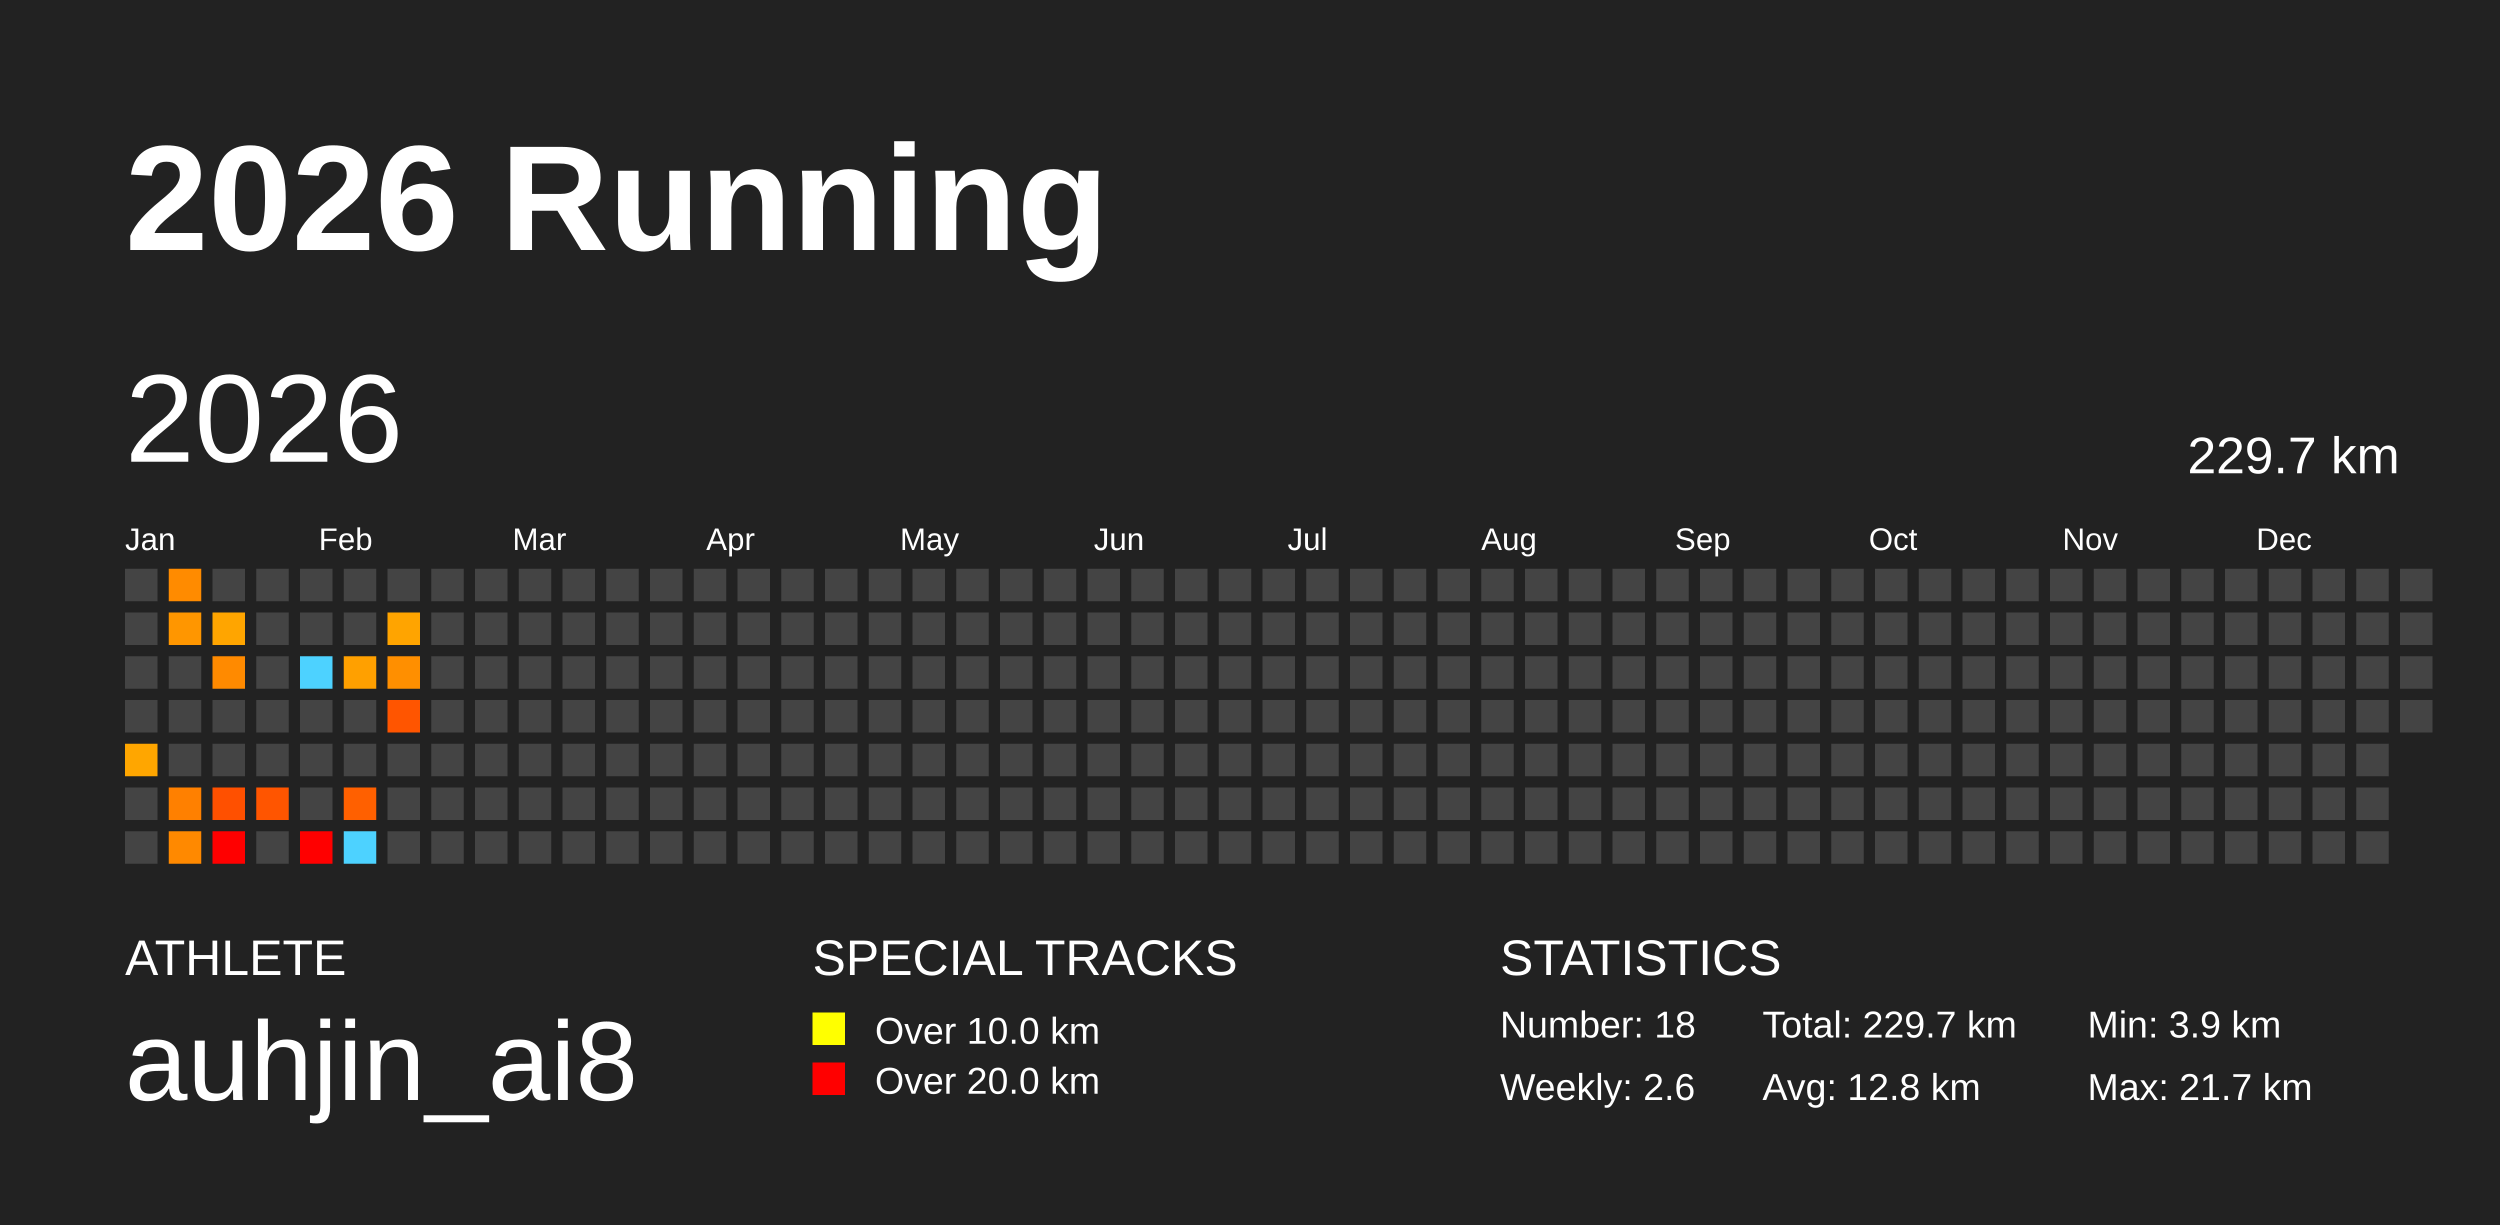
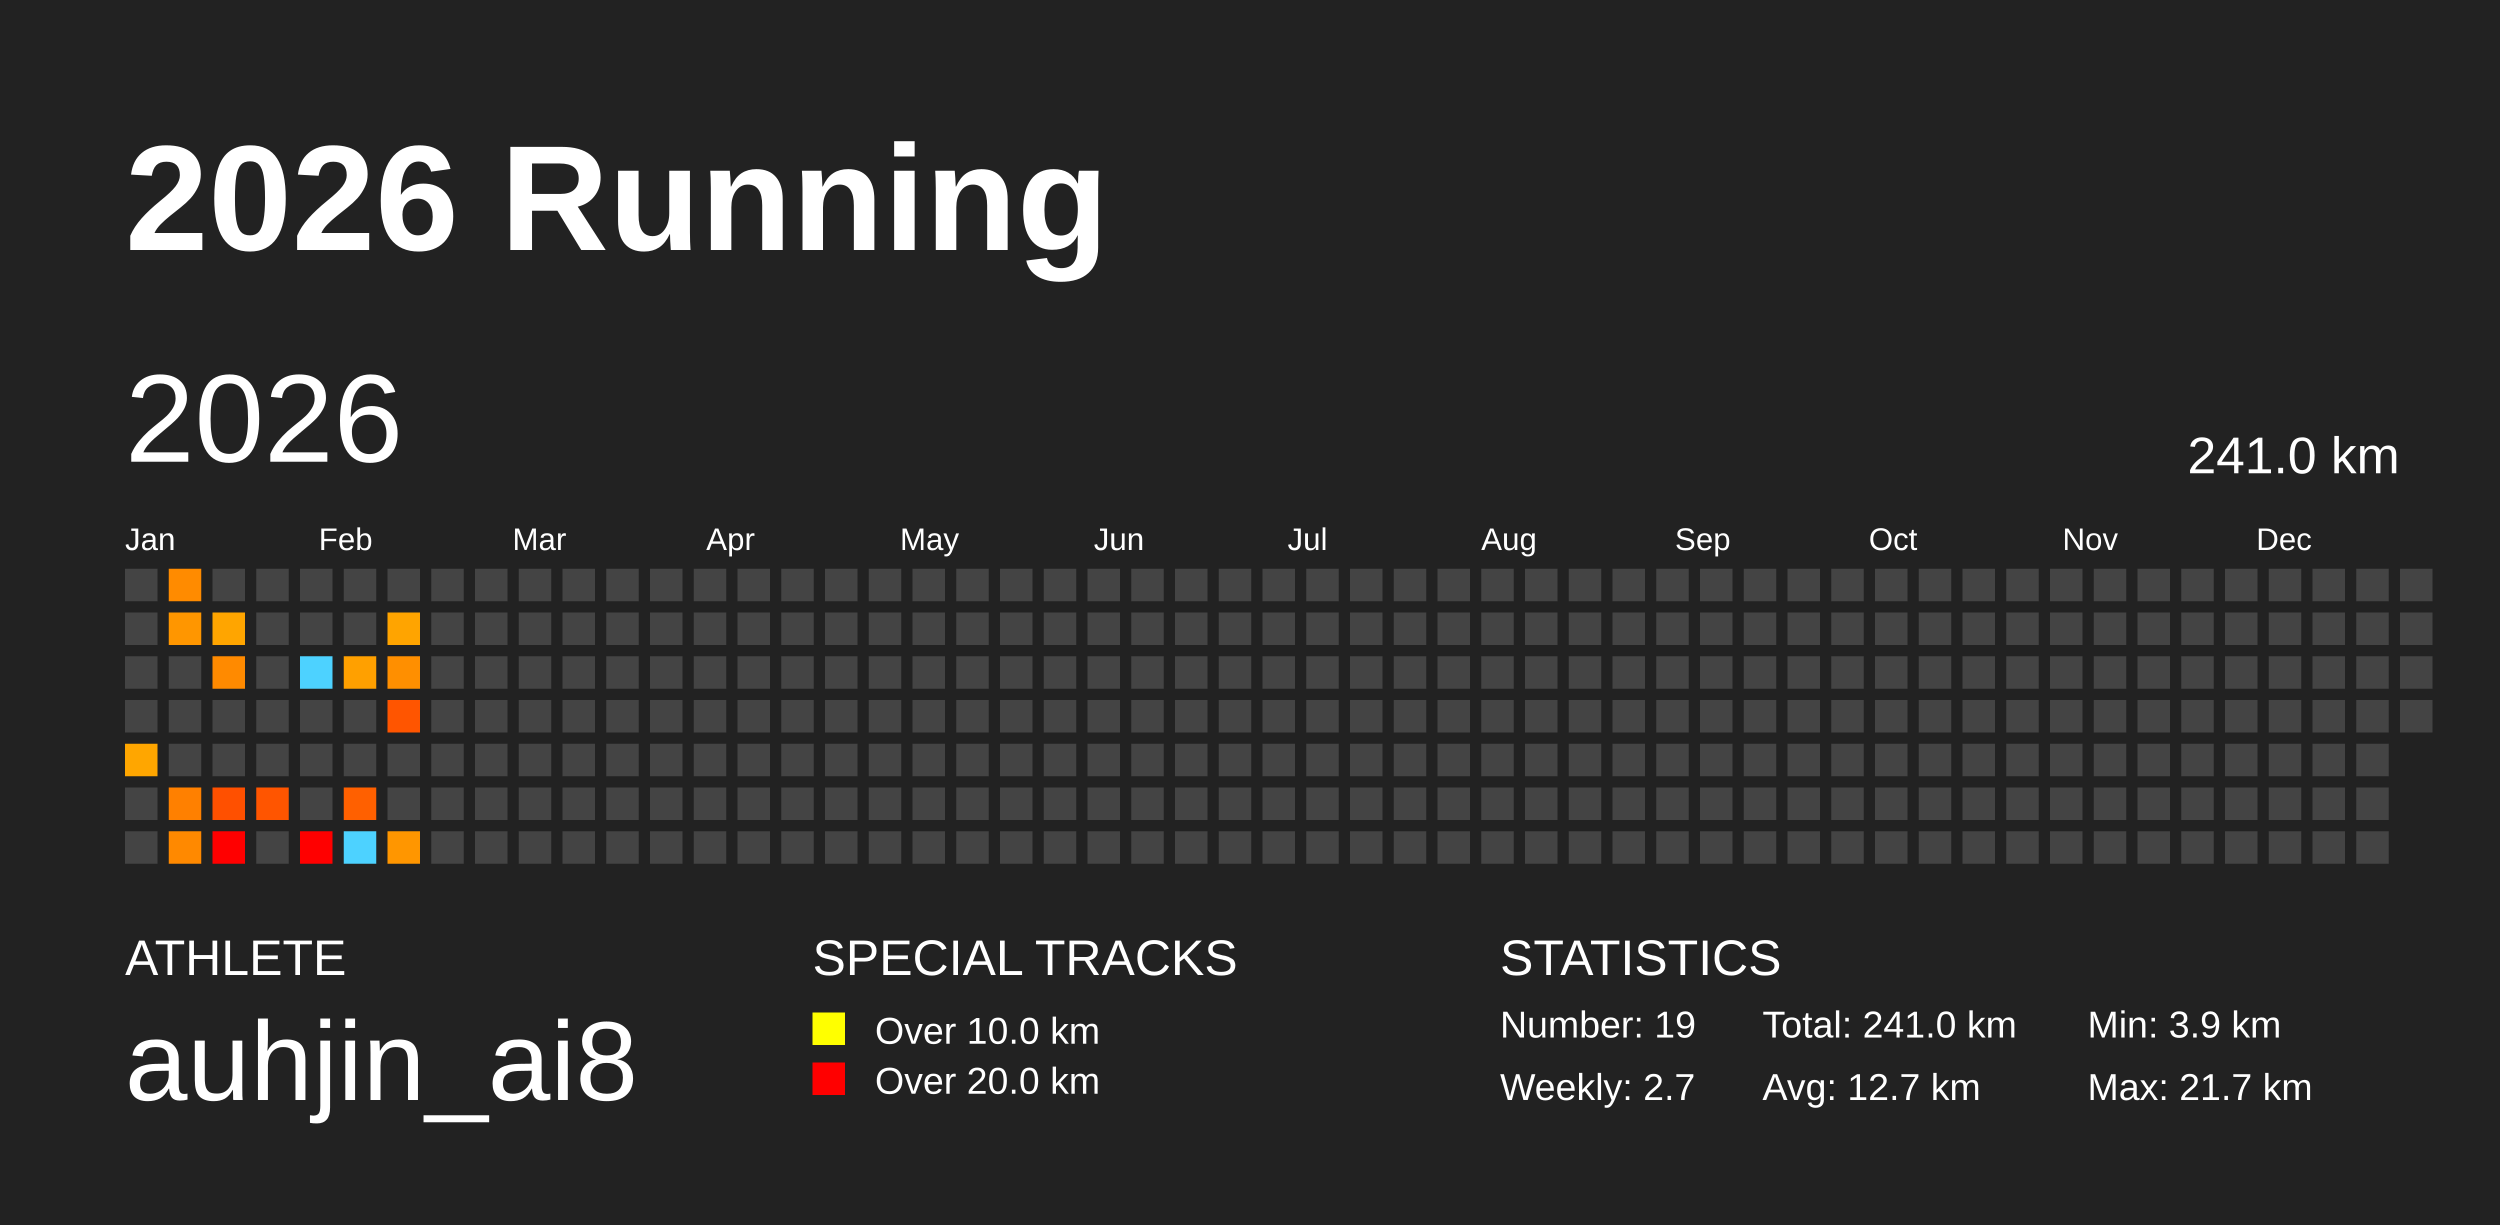
<svg xmlns="http://www.w3.org/2000/svg" baseProfile="full" height="98mm" version="1.1" viewBox="0,0,200,98" width="200mm">
  <defs />
  <rect fill="#222222" height="98" width="200" x="0" y="0" />
  <text fill="#FFFFFF" style="font-size:12px; font-family:Arial; font-weight:bold;" x="10" y="20">2026 Running</text>
  <text fill="#FFFFFF" style="font-size:4px; font-family:Arial" x="10" y="78">ATHLETE</text>
  <text fill="#FFFFFF" style="font-size:9px; font-family:Arial" x="10" y="88">auhjin_ai8</text>
  <text fill="#FFFFFF" style="font-size:4px; font-family:Arial" x="65" y="78">SPECIAL TRACKS</text>
  <rect fill="yellow" height="2.6" width="2.6" x="65" y="81" />
  <text fill="#FFFFFF" style="font-size:3px; font-family:Arial" x="70" y="83.5">Over 10.0 km</text>
  <rect fill="red" height="2.6" width="2.6" x="65" y="85" />
  <text fill="#FFFFFF" style="font-size:3px; font-family:Arial" x="70" y="87.5">Over 20.0 km</text>
  <text fill="#FFFFFF" style="font-size:4px; font-family:Arial" x="120" y="78">STATISTICS</text>
-   <text fill="#FFFFFF" style="font-size:3px; font-family:Arial" x="120" y="83">Number: 18</text>
-   <text fill="#FFFFFF" style="font-size:3px; font-family:Arial" x="120" y="88">Weekly: 2.6</text>
-   <text fill="#FFFFFF" style="font-size:3px; font-family:Arial" x="141" y="83">Total: 229.7 km</text>
-   <text fill="#FFFFFF" style="font-size:3px; font-family:Arial" x="141" y="88">Avg: 12.8 km</text>
+   <text fill="#FFFFFF" style="font-size:3px; font-family:Arial" x="120" y="83">Number: 19</text>
+   <text fill="#FFFFFF" style="font-size:3px; font-family:Arial" x="120" y="88">Weekly: 2.7</text>
+   <text fill="#FFFFFF" style="font-size:3px; font-family:Arial" x="141" y="83">Total: 241.0 km</text>
+   <text fill="#FFFFFF" style="font-size:3px; font-family:Arial" x="141" y="88">Avg: 12.7 km</text>
  <text fill="#FFFFFF" style="font-size:3px; font-family:Arial" x="167" y="83">Min: 3.9 km</text>
  <text fill="#FFFFFF" style="font-size:3px; font-family:Arial" x="167" y="88">Max: 21.7 km</text>
  <text dominant-baseline="hanging" fill="#FFFFFF" style="font-size:10.0px; font-family:Arial;" x="10" y="30">2026</text>
-   <text dominant-baseline="hanging" fill="#FFFFFF" style="font-size:4.125px; font-family:Arial;" x="175" y="35">229.7 km</text>
+   <text dominant-baseline="hanging" fill="#FFFFFF" style="font-size:4.125px; font-family:Arial;" x="175" y="35">241.0 km</text>
  <text fill="#FFFFFF" style="font-size:2.5px; font-family:Arial" x="10.0" y="44">Jan</text>
  <text fill="#FFFFFF" style="font-size:2.5px; font-family:Arial" x="25.5" y="44">Feb</text>
  <text fill="#FFFFFF" style="font-size:2.5px; font-family:Arial" x="41.0" y="44">Mar</text>
  <text fill="#FFFFFF" style="font-size:2.5px; font-family:Arial" x="56.5" y="44">Apr</text>
  <text fill="#FFFFFF" style="font-size:2.5px; font-family:Arial" x="72.0" y="44">May</text>
  <text fill="#FFFFFF" style="font-size:2.5px; font-family:Arial" x="87.5" y="44">Jun</text>
  <text fill="#FFFFFF" style="font-size:2.5px; font-family:Arial" x="103.0" y="44">Jul</text>
  <text fill="#FFFFFF" style="font-size:2.5px; font-family:Arial" x="118.5" y="44">Aug</text>
  <text fill="#FFFFFF" style="font-size:2.5px; font-family:Arial" x="134.0" y="44">Sep</text>
  <text fill="#FFFFFF" style="font-size:2.5px; font-family:Arial" x="149.5" y="44">Oct</text>
  <text fill="#FFFFFF" style="font-size:2.5px; font-family:Arial" x="165.0" y="44">Nov</text>
  <text fill="#FFFFFF" style="font-size:2.5px; font-family:Arial" x="180.5" y="44">Dec</text>
  <rect fill="#444444" height="2.6" width="2.6" x="10.0" y="45.5" />
  <rect fill="#444444" height="2.6" width="2.6" x="10.0" y="49.0" />
  <rect fill="#444444" height="2.6" width="2.6" x="10.0" y="52.5" />
  <rect fill="#444444" height="2.6" width="2.6" x="10.0" y="56.0" />
  <rect fill="#ffa600" height="2.6" width="2.6" x="10.0" y="59.5" />
  <rect fill="#444444" height="2.6" width="2.6" x="10.0" y="63.0" />
  <rect fill="#444444" height="2.6" width="2.6" x="10.0" y="66.5" />
  <rect fill="#ff8b00" height="2.6" width="2.6" x="13.5" y="45.5" />
  <rect fill="#ff9600" height="2.6" width="2.6" x="13.5" y="49.0" />
  <rect fill="#444444" height="2.6" width="2.6" x="13.5" y="52.5" />
  <rect fill="#444444" height="2.6" width="2.6" x="13.5" y="56.0" />
  <rect fill="#444444" height="2.6" width="2.6" x="13.5" y="59.5" />
  <rect fill="#ff8000" height="2.6" width="2.6" x="13.5" y="63.0" />
  <rect fill="#ff8900" height="2.6" width="2.6" x="13.5" y="66.5" />
  <rect fill="#444444" height="2.6" width="2.6" x="17.0" y="45.5" />
  <rect fill="#ffa500" height="2.6" width="2.6" x="17.0" y="49.0" />
  <rect fill="#ff8a00" height="2.6" width="2.6" x="17.0" y="52.5" />
  <rect fill="#444444" height="2.6" width="2.6" x="17.0" y="56.0" />
  <rect fill="#444444" height="2.6" width="2.6" x="17.0" y="59.5" />
  <rect fill="#ff5000" height="2.6" width="2.6" x="17.0" y="63.0" />
  <rect fill="red" height="2.6" width="2.6" x="17.0" y="66.5" />
  <rect fill="#444444" height="2.6" width="2.6" x="20.5" y="45.5" />
  <rect fill="#444444" height="2.6" width="2.6" x="20.5" y="49.0" />
  <rect fill="#444444" height="2.6" width="2.6" x="20.5" y="52.5" />
  <rect fill="#444444" height="2.6" width="2.6" x="20.5" y="56.0" />
  <rect fill="#444444" height="2.6" width="2.6" x="20.5" y="59.5" />
  <rect fill="#ff5500" height="2.6" width="2.6" x="20.5" y="63.0" />
  <rect fill="#444444" height="2.6" width="2.6" x="20.5" y="66.5" />
  <rect fill="#444444" height="2.6" width="2.6" x="24.0" y="45.5" />
  <rect fill="#444444" height="2.6" width="2.6" x="24.0" y="49.0" />
  <rect fill="#4dd2ff" height="2.6" width="2.6" x="24.0" y="52.5" />
  <rect fill="#444444" height="2.6" width="2.6" x="24.0" y="56.0" />
  <rect fill="#444444" height="2.6" width="2.6" x="24.0" y="59.5" />
  <rect fill="#444444" height="2.6" width="2.6" x="24.0" y="63.0" />
  <rect fill="red" height="2.6" width="2.6" x="24.0" y="66.5" />
  <rect fill="#444444" height="2.6" width="2.6" x="27.5" y="45.5" />
  <rect fill="#444444" height="2.6" width="2.6" x="27.5" y="49.0" />
  <rect fill="#ffa000" height="2.6" width="2.6" x="27.5" y="52.5" />
  <rect fill="#444444" height="2.6" width="2.6" x="27.5" y="56.0" />
  <rect fill="#444444" height="2.6" width="2.6" x="27.5" y="59.5" />
  <rect fill="#ff6000" height="2.6" width="2.6" x="27.5" y="63.0" />
  <rect fill="#4dd2ff" height="2.6" width="2.6" x="27.5" y="66.5" />
  <rect fill="#444444" height="2.6" width="2.6" x="31.0" y="45.5" />
  <rect fill="#ffa400" height="2.6" width="2.6" x="31.0" y="49.0" />
  <rect fill="#ff8f00" height="2.6" width="2.6" x="31.0" y="52.5" />
  <rect fill="#ff5500" height="2.6" width="2.6" x="31.0" y="56.0" />
  <rect fill="#444444" height="2.6" width="2.6" x="31.0" y="59.5" />
  <rect fill="#444444" height="2.6" width="2.6" x="31.0" y="63.0" />
-   <rect fill="#444444" height="2.6" width="2.6" x="31.0" y="66.5" />
+   <rect fill="#ff9600" height="2.6" width="2.6" x="31.0" y="66.5" />
  <rect fill="#444444" height="2.6" width="2.6" x="34.5" y="45.5" />
  <rect fill="#444444" height="2.6" width="2.6" x="34.5" y="49.0" />
  <rect fill="#444444" height="2.6" width="2.6" x="34.5" y="52.5" />
  <rect fill="#444444" height="2.6" width="2.6" x="34.5" y="56.0" />
  <rect fill="#444444" height="2.6" width="2.6" x="34.5" y="59.5" />
  <rect fill="#444444" height="2.6" width="2.6" x="34.5" y="63.0" />
  <rect fill="#444444" height="2.6" width="2.6" x="34.5" y="66.5" />
  <rect fill="#444444" height="2.6" width="2.6" x="38.0" y="45.5" />
  <rect fill="#444444" height="2.6" width="2.6" x="38.0" y="49.0" />
  <rect fill="#444444" height="2.6" width="2.6" x="38.0" y="52.5" />
  <rect fill="#444444" height="2.6" width="2.6" x="38.0" y="56.0" />
  <rect fill="#444444" height="2.6" width="2.6" x="38.0" y="59.5" />
  <rect fill="#444444" height="2.6" width="2.6" x="38.0" y="63.0" />
  <rect fill="#444444" height="2.6" width="2.6" x="38.0" y="66.5" />
  <rect fill="#444444" height="2.6" width="2.6" x="41.5" y="45.5" />
  <rect fill="#444444" height="2.6" width="2.6" x="41.5" y="49.0" />
  <rect fill="#444444" height="2.6" width="2.6" x="41.5" y="52.5" />
  <rect fill="#444444" height="2.6" width="2.6" x="41.5" y="56.0" />
  <rect fill="#444444" height="2.6" width="2.6" x="41.5" y="59.5" />
  <rect fill="#444444" height="2.6" width="2.6" x="41.5" y="63.0" />
  <rect fill="#444444" height="2.6" width="2.6" x="41.5" y="66.5" />
  <rect fill="#444444" height="2.6" width="2.6" x="45.0" y="45.5" />
  <rect fill="#444444" height="2.6" width="2.6" x="45.0" y="49.0" />
  <rect fill="#444444" height="2.6" width="2.6" x="45.0" y="52.5" />
  <rect fill="#444444" height="2.6" width="2.6" x="45.0" y="56.0" />
  <rect fill="#444444" height="2.6" width="2.6" x="45.0" y="59.5" />
  <rect fill="#444444" height="2.6" width="2.6" x="45.0" y="63.0" />
  <rect fill="#444444" height="2.6" width="2.6" x="45.0" y="66.5" />
  <rect fill="#444444" height="2.6" width="2.6" x="48.5" y="45.5" />
  <rect fill="#444444" height="2.6" width="2.6" x="48.5" y="49.0" />
  <rect fill="#444444" height="2.6" width="2.6" x="48.5" y="52.5" />
  <rect fill="#444444" height="2.6" width="2.6" x="48.5" y="56.0" />
  <rect fill="#444444" height="2.6" width="2.6" x="48.5" y="59.5" />
  <rect fill="#444444" height="2.6" width="2.6" x="48.5" y="63.0" />
  <rect fill="#444444" height="2.6" width="2.6" x="48.5" y="66.5" />
  <rect fill="#444444" height="2.6" width="2.6" x="52.0" y="45.5" />
  <rect fill="#444444" height="2.6" width="2.6" x="52.0" y="49.0" />
  <rect fill="#444444" height="2.6" width="2.6" x="52.0" y="52.5" />
  <rect fill="#444444" height="2.6" width="2.6" x="52.0" y="56.0" />
  <rect fill="#444444" height="2.6" width="2.6" x="52.0" y="59.5" />
  <rect fill="#444444" height="2.6" width="2.6" x="52.0" y="63.0" />
  <rect fill="#444444" height="2.6" width="2.6" x="52.0" y="66.5" />
  <rect fill="#444444" height="2.6" width="2.6" x="55.5" y="45.5" />
  <rect fill="#444444" height="2.6" width="2.6" x="55.5" y="49.0" />
  <rect fill="#444444" height="2.6" width="2.6" x="55.5" y="52.5" />
  <rect fill="#444444" height="2.6" width="2.6" x="55.5" y="56.0" />
  <rect fill="#444444" height="2.6" width="2.6" x="55.5" y="59.5" />
  <rect fill="#444444" height="2.6" width="2.6" x="55.5" y="63.0" />
  <rect fill="#444444" height="2.6" width="2.6" x="55.5" y="66.5" />
  <rect fill="#444444" height="2.6" width="2.6" x="59.0" y="45.5" />
  <rect fill="#444444" height="2.6" width="2.6" x="59.0" y="49.0" />
  <rect fill="#444444" height="2.6" width="2.6" x="59.0" y="52.5" />
  <rect fill="#444444" height="2.6" width="2.6" x="59.0" y="56.0" />
  <rect fill="#444444" height="2.6" width="2.6" x="59.0" y="59.5" />
  <rect fill="#444444" height="2.6" width="2.6" x="59.0" y="63.0" />
  <rect fill="#444444" height="2.6" width="2.6" x="59.0" y="66.5" />
  <rect fill="#444444" height="2.6" width="2.6" x="62.5" y="45.5" />
  <rect fill="#444444" height="2.6" width="2.6" x="62.5" y="49.0" />
  <rect fill="#444444" height="2.6" width="2.6" x="62.5" y="52.5" />
  <rect fill="#444444" height="2.6" width="2.6" x="62.5" y="56.0" />
  <rect fill="#444444" height="2.6" width="2.6" x="62.5" y="59.5" />
  <rect fill="#444444" height="2.6" width="2.6" x="62.5" y="63.0" />
  <rect fill="#444444" height="2.6" width="2.6" x="62.5" y="66.5" />
  <rect fill="#444444" height="2.6" width="2.6" x="66.0" y="45.5" />
  <rect fill="#444444" height="2.6" width="2.6" x="66.0" y="49.0" />
  <rect fill="#444444" height="2.6" width="2.6" x="66.0" y="52.5" />
  <rect fill="#444444" height="2.6" width="2.6" x="66.0" y="56.0" />
  <rect fill="#444444" height="2.6" width="2.6" x="66.0" y="59.5" />
  <rect fill="#444444" height="2.6" width="2.6" x="66.0" y="63.0" />
  <rect fill="#444444" height="2.6" width="2.6" x="66.0" y="66.5" />
  <rect fill="#444444" height="2.6" width="2.6" x="69.5" y="45.5" />
  <rect fill="#444444" height="2.6" width="2.6" x="69.5" y="49.0" />
  <rect fill="#444444" height="2.6" width="2.6" x="69.5" y="52.5" />
  <rect fill="#444444" height="2.6" width="2.6" x="69.5" y="56.0" />
  <rect fill="#444444" height="2.6" width="2.6" x="69.5" y="59.5" />
  <rect fill="#444444" height="2.6" width="2.6" x="69.5" y="63.0" />
  <rect fill="#444444" height="2.6" width="2.6" x="69.5" y="66.5" />
  <rect fill="#444444" height="2.6" width="2.6" x="73.0" y="45.5" />
  <rect fill="#444444" height="2.6" width="2.6" x="73.0" y="49.0" />
  <rect fill="#444444" height="2.6" width="2.6" x="73.0" y="52.5" />
  <rect fill="#444444" height="2.6" width="2.6" x="73.0" y="56.0" />
  <rect fill="#444444" height="2.6" width="2.6" x="73.0" y="59.5" />
  <rect fill="#444444" height="2.6" width="2.6" x="73.0" y="63.0" />
  <rect fill="#444444" height="2.6" width="2.6" x="73.0" y="66.5" />
  <rect fill="#444444" height="2.6" width="2.6" x="76.5" y="45.5" />
  <rect fill="#444444" height="2.6" width="2.6" x="76.5" y="49.0" />
  <rect fill="#444444" height="2.6" width="2.6" x="76.5" y="52.5" />
  <rect fill="#444444" height="2.6" width="2.6" x="76.5" y="56.0" />
  <rect fill="#444444" height="2.6" width="2.6" x="76.5" y="59.5" />
  <rect fill="#444444" height="2.6" width="2.6" x="76.5" y="63.0" />
  <rect fill="#444444" height="2.6" width="2.6" x="76.5" y="66.5" />
  <rect fill="#444444" height="2.6" width="2.6" x="80.0" y="45.5" />
  <rect fill="#444444" height="2.6" width="2.6" x="80.0" y="49.0" />
  <rect fill="#444444" height="2.6" width="2.6" x="80.0" y="52.5" />
  <rect fill="#444444" height="2.6" width="2.6" x="80.0" y="56.0" />
  <rect fill="#444444" height="2.6" width="2.6" x="80.0" y="59.5" />
  <rect fill="#444444" height="2.6" width="2.6" x="80.0" y="63.0" />
  <rect fill="#444444" height="2.6" width="2.6" x="80.0" y="66.5" />
  <rect fill="#444444" height="2.6" width="2.6" x="83.5" y="45.5" />
  <rect fill="#444444" height="2.6" width="2.6" x="83.5" y="49.0" />
  <rect fill="#444444" height="2.6" width="2.6" x="83.5" y="52.5" />
  <rect fill="#444444" height="2.6" width="2.6" x="83.5" y="56.0" />
  <rect fill="#444444" height="2.6" width="2.6" x="83.5" y="59.5" />
  <rect fill="#444444" height="2.6" width="2.6" x="83.5" y="63.0" />
  <rect fill="#444444" height="2.6" width="2.6" x="83.5" y="66.5" />
  <rect fill="#444444" height="2.6" width="2.6" x="87.0" y="45.5" />
  <rect fill="#444444" height="2.6" width="2.6" x="87.0" y="49.0" />
  <rect fill="#444444" height="2.6" width="2.6" x="87.0" y="52.5" />
  <rect fill="#444444" height="2.6" width="2.6" x="87.0" y="56.0" />
  <rect fill="#444444" height="2.6" width="2.6" x="87.0" y="59.5" />
  <rect fill="#444444" height="2.6" width="2.6" x="87.0" y="63.0" />
  <rect fill="#444444" height="2.6" width="2.6" x="87.0" y="66.5" />
  <rect fill="#444444" height="2.6" width="2.6" x="90.5" y="45.5" />
  <rect fill="#444444" height="2.6" width="2.6" x="90.5" y="49.0" />
  <rect fill="#444444" height="2.6" width="2.6" x="90.5" y="52.5" />
  <rect fill="#444444" height="2.6" width="2.6" x="90.5" y="56.0" />
  <rect fill="#444444" height="2.6" width="2.6" x="90.5" y="59.5" />
  <rect fill="#444444" height="2.6" width="2.6" x="90.5" y="63.0" />
  <rect fill="#444444" height="2.6" width="2.6" x="90.5" y="66.5" />
  <rect fill="#444444" height="2.6" width="2.6" x="94.0" y="45.5" />
  <rect fill="#444444" height="2.6" width="2.6" x="94.0" y="49.0" />
  <rect fill="#444444" height="2.6" width="2.6" x="94.0" y="52.5" />
  <rect fill="#444444" height="2.6" width="2.6" x="94.0" y="56.0" />
  <rect fill="#444444" height="2.6" width="2.6" x="94.0" y="59.5" />
  <rect fill="#444444" height="2.6" width="2.6" x="94.0" y="63.0" />
  <rect fill="#444444" height="2.6" width="2.6" x="94.0" y="66.5" />
  <rect fill="#444444" height="2.6" width="2.6" x="97.5" y="45.5" />
  <rect fill="#444444" height="2.6" width="2.6" x="97.5" y="49.0" />
  <rect fill="#444444" height="2.6" width="2.6" x="97.5" y="52.5" />
  <rect fill="#444444" height="2.6" width="2.6" x="97.5" y="56.0" />
  <rect fill="#444444" height="2.6" width="2.6" x="97.5" y="59.5" />
  <rect fill="#444444" height="2.6" width="2.6" x="97.5" y="63.0" />
  <rect fill="#444444" height="2.6" width="2.6" x="97.5" y="66.5" />
  <rect fill="#444444" height="2.6" width="2.6" x="101.0" y="45.5" />
  <rect fill="#444444" height="2.6" width="2.6" x="101.0" y="49.0" />
  <rect fill="#444444" height="2.6" width="2.6" x="101.0" y="52.5" />
  <rect fill="#444444" height="2.6" width="2.6" x="101.0" y="56.0" />
  <rect fill="#444444" height="2.6" width="2.6" x="101.0" y="59.5" />
  <rect fill="#444444" height="2.6" width="2.6" x="101.0" y="63.0" />
  <rect fill="#444444" height="2.6" width="2.6" x="101.0" y="66.5" />
  <rect fill="#444444" height="2.6" width="2.6" x="104.5" y="45.5" />
  <rect fill="#444444" height="2.6" width="2.6" x="104.5" y="49.0" />
  <rect fill="#444444" height="2.6" width="2.6" x="104.5" y="52.5" />
  <rect fill="#444444" height="2.6" width="2.6" x="104.5" y="56.0" />
  <rect fill="#444444" height="2.6" width="2.6" x="104.5" y="59.5" />
  <rect fill="#444444" height="2.6" width="2.6" x="104.5" y="63.0" />
  <rect fill="#444444" height="2.6" width="2.6" x="104.5" y="66.5" />
  <rect fill="#444444" height="2.6" width="2.6" x="108.0" y="45.5" />
  <rect fill="#444444" height="2.6" width="2.6" x="108.0" y="49.0" />
  <rect fill="#444444" height="2.6" width="2.6" x="108.0" y="52.5" />
  <rect fill="#444444" height="2.6" width="2.6" x="108.0" y="56.0" />
  <rect fill="#444444" height="2.6" width="2.6" x="108.0" y="59.5" />
  <rect fill="#444444" height="2.6" width="2.6" x="108.0" y="63.0" />
  <rect fill="#444444" height="2.6" width="2.6" x="108.0" y="66.5" />
  <rect fill="#444444" height="2.6" width="2.6" x="111.5" y="45.5" />
  <rect fill="#444444" height="2.6" width="2.6" x="111.5" y="49.0" />
  <rect fill="#444444" height="2.6" width="2.6" x="111.5" y="52.5" />
  <rect fill="#444444" height="2.6" width="2.6" x="111.5" y="56.0" />
  <rect fill="#444444" height="2.6" width="2.6" x="111.5" y="59.5" />
  <rect fill="#444444" height="2.6" width="2.6" x="111.5" y="63.0" />
  <rect fill="#444444" height="2.6" width="2.6" x="111.5" y="66.5" />
  <rect fill="#444444" height="2.6" width="2.6" x="115.0" y="45.5" />
  <rect fill="#444444" height="2.6" width="2.6" x="115.0" y="49.0" />
  <rect fill="#444444" height="2.6" width="2.6" x="115.0" y="52.5" />
  <rect fill="#444444" height="2.6" width="2.6" x="115.0" y="56.0" />
  <rect fill="#444444" height="2.6" width="2.6" x="115.0" y="59.5" />
  <rect fill="#444444" height="2.6" width="2.6" x="115.0" y="63.0" />
  <rect fill="#444444" height="2.6" width="2.6" x="115.0" y="66.5" />
  <rect fill="#444444" height="2.6" width="2.6" x="118.5" y="45.5" />
  <rect fill="#444444" height="2.6" width="2.6" x="118.5" y="49.0" />
  <rect fill="#444444" height="2.6" width="2.6" x="118.5" y="52.5" />
  <rect fill="#444444" height="2.6" width="2.6" x="118.5" y="56.0" />
  <rect fill="#444444" height="2.6" width="2.6" x="118.5" y="59.5" />
  <rect fill="#444444" height="2.6" width="2.6" x="118.5" y="63.0" />
  <rect fill="#444444" height="2.6" width="2.6" x="118.5" y="66.5" />
  <rect fill="#444444" height="2.6" width="2.6" x="122.0" y="45.5" />
  <rect fill="#444444" height="2.6" width="2.6" x="122.0" y="49.0" />
  <rect fill="#444444" height="2.6" width="2.6" x="122.0" y="52.5" />
  <rect fill="#444444" height="2.6" width="2.6" x="122.0" y="56.0" />
  <rect fill="#444444" height="2.6" width="2.6" x="122.0" y="59.5" />
  <rect fill="#444444" height="2.6" width="2.6" x="122.0" y="63.0" />
  <rect fill="#444444" height="2.6" width="2.6" x="122.0" y="66.5" />
  <rect fill="#444444" height="2.6" width="2.6" x="125.5" y="45.5" />
  <rect fill="#444444" height="2.6" width="2.6" x="125.5" y="49.0" />
  <rect fill="#444444" height="2.6" width="2.6" x="125.5" y="52.5" />
  <rect fill="#444444" height="2.6" width="2.6" x="125.5" y="56.0" />
  <rect fill="#444444" height="2.6" width="2.6" x="125.5" y="59.5" />
  <rect fill="#444444" height="2.6" width="2.6" x="125.5" y="63.0" />
  <rect fill="#444444" height="2.6" width="2.6" x="125.5" y="66.5" />
  <rect fill="#444444" height="2.6" width="2.6" x="129.0" y="45.5" />
  <rect fill="#444444" height="2.6" width="2.6" x="129.0" y="49.0" />
  <rect fill="#444444" height="2.6" width="2.6" x="129.0" y="52.5" />
  <rect fill="#444444" height="2.6" width="2.6" x="129.0" y="56.0" />
  <rect fill="#444444" height="2.6" width="2.6" x="129.0" y="59.5" />
  <rect fill="#444444" height="2.6" width="2.6" x="129.0" y="63.0" />
  <rect fill="#444444" height="2.6" width="2.6" x="129.0" y="66.5" />
  <rect fill="#444444" height="2.6" width="2.6" x="132.5" y="45.5" />
  <rect fill="#444444" height="2.6" width="2.6" x="132.5" y="49.0" />
  <rect fill="#444444" height="2.6" width="2.6" x="132.5" y="52.5" />
  <rect fill="#444444" height="2.6" width="2.6" x="132.5" y="56.0" />
  <rect fill="#444444" height="2.6" width="2.6" x="132.5" y="59.5" />
  <rect fill="#444444" height="2.6" width="2.6" x="132.5" y="63.0" />
  <rect fill="#444444" height="2.6" width="2.6" x="132.5" y="66.5" />
  <rect fill="#444444" height="2.6" width="2.6" x="136.0" y="45.5" />
  <rect fill="#444444" height="2.6" width="2.6" x="136.0" y="49.0" />
  <rect fill="#444444" height="2.6" width="2.6" x="136.0" y="52.5" />
  <rect fill="#444444" height="2.6" width="2.6" x="136.0" y="56.0" />
  <rect fill="#444444" height="2.6" width="2.6" x="136.0" y="59.5" />
  <rect fill="#444444" height="2.6" width="2.6" x="136.0" y="63.0" />
  <rect fill="#444444" height="2.6" width="2.6" x="136.0" y="66.5" />
  <rect fill="#444444" height="2.6" width="2.6" x="139.5" y="45.5" />
  <rect fill="#444444" height="2.6" width="2.6" x="139.5" y="49.0" />
  <rect fill="#444444" height="2.6" width="2.6" x="139.5" y="52.5" />
  <rect fill="#444444" height="2.6" width="2.6" x="139.5" y="56.0" />
  <rect fill="#444444" height="2.6" width="2.6" x="139.5" y="59.5" />
  <rect fill="#444444" height="2.6" width="2.6" x="139.5" y="63.0" />
  <rect fill="#444444" height="2.6" width="2.6" x="139.5" y="66.5" />
  <rect fill="#444444" height="2.6" width="2.6" x="143.0" y="45.5" />
  <rect fill="#444444" height="2.6" width="2.6" x="143.0" y="49.0" />
  <rect fill="#444444" height="2.6" width="2.6" x="143.0" y="52.5" />
  <rect fill="#444444" height="2.6" width="2.6" x="143.0" y="56.0" />
  <rect fill="#444444" height="2.6" width="2.6" x="143.0" y="59.5" />
  <rect fill="#444444" height="2.6" width="2.6" x="143.0" y="63.0" />
  <rect fill="#444444" height="2.6" width="2.6" x="143.0" y="66.5" />
  <rect fill="#444444" height="2.6" width="2.6" x="146.5" y="45.5" />
  <rect fill="#444444" height="2.6" width="2.6" x="146.5" y="49.0" />
  <rect fill="#444444" height="2.6" width="2.6" x="146.5" y="52.5" />
  <rect fill="#444444" height="2.6" width="2.6" x="146.5" y="56.0" />
  <rect fill="#444444" height="2.6" width="2.6" x="146.5" y="59.5" />
  <rect fill="#444444" height="2.6" width="2.6" x="146.5" y="63.0" />
  <rect fill="#444444" height="2.6" width="2.6" x="146.5" y="66.5" />
  <rect fill="#444444" height="2.6" width="2.6" x="150.0" y="45.5" />
  <rect fill="#444444" height="2.6" width="2.6" x="150.0" y="49.0" />
  <rect fill="#444444" height="2.6" width="2.6" x="150.0" y="52.5" />
  <rect fill="#444444" height="2.6" width="2.6" x="150.0" y="56.0" />
  <rect fill="#444444" height="2.6" width="2.6" x="150.0" y="59.5" />
  <rect fill="#444444" height="2.6" width="2.6" x="150.0" y="63.0" />
  <rect fill="#444444" height="2.6" width="2.6" x="150.0" y="66.5" />
  <rect fill="#444444" height="2.6" width="2.6" x="153.5" y="45.5" />
  <rect fill="#444444" height="2.6" width="2.6" x="153.5" y="49.0" />
  <rect fill="#444444" height="2.6" width="2.6" x="153.5" y="52.5" />
  <rect fill="#444444" height="2.6" width="2.6" x="153.5" y="56.0" />
  <rect fill="#444444" height="2.6" width="2.6" x="153.5" y="59.5" />
  <rect fill="#444444" height="2.6" width="2.6" x="153.5" y="63.0" />
  <rect fill="#444444" height="2.6" width="2.6" x="153.5" y="66.5" />
  <rect fill="#444444" height="2.6" width="2.6" x="157.0" y="45.5" />
  <rect fill="#444444" height="2.6" width="2.6" x="157.0" y="49.0" />
  <rect fill="#444444" height="2.6" width="2.6" x="157.0" y="52.5" />
  <rect fill="#444444" height="2.6" width="2.6" x="157.0" y="56.0" />
  <rect fill="#444444" height="2.6" width="2.6" x="157.0" y="59.5" />
  <rect fill="#444444" height="2.6" width="2.6" x="157.0" y="63.0" />
  <rect fill="#444444" height="2.6" width="2.6" x="157.0" y="66.5" />
  <rect fill="#444444" height="2.6" width="2.6" x="160.5" y="45.5" />
  <rect fill="#444444" height="2.6" width="2.6" x="160.5" y="49.0" />
  <rect fill="#444444" height="2.6" width="2.6" x="160.5" y="52.5" />
  <rect fill="#444444" height="2.6" width="2.6" x="160.5" y="56.0" />
  <rect fill="#444444" height="2.6" width="2.6" x="160.5" y="59.5" />
  <rect fill="#444444" height="2.6" width="2.6" x="160.5" y="63.0" />
  <rect fill="#444444" height="2.6" width="2.6" x="160.5" y="66.5" />
  <rect fill="#444444" height="2.6" width="2.6" x="164.0" y="45.5" />
  <rect fill="#444444" height="2.6" width="2.6" x="164.0" y="49.0" />
  <rect fill="#444444" height="2.6" width="2.6" x="164.0" y="52.5" />
  <rect fill="#444444" height="2.6" width="2.6" x="164.0" y="56.0" />
  <rect fill="#444444" height="2.6" width="2.6" x="164.0" y="59.5" />
  <rect fill="#444444" height="2.6" width="2.6" x="164.0" y="63.0" />
  <rect fill="#444444" height="2.6" width="2.6" x="164.0" y="66.5" />
  <rect fill="#444444" height="2.6" width="2.6" x="167.5" y="45.5" />
  <rect fill="#444444" height="2.6" width="2.6" x="167.5" y="49.0" />
  <rect fill="#444444" height="2.6" width="2.6" x="167.5" y="52.5" />
  <rect fill="#444444" height="2.6" width="2.6" x="167.5" y="56.0" />
  <rect fill="#444444" height="2.6" width="2.6" x="167.5" y="59.5" />
  <rect fill="#444444" height="2.6" width="2.6" x="167.5" y="63.0" />
  <rect fill="#444444" height="2.6" width="2.6" x="167.5" y="66.5" />
  <rect fill="#444444" height="2.6" width="2.6" x="171.0" y="45.5" />
  <rect fill="#444444" height="2.6" width="2.6" x="171.0" y="49.0" />
  <rect fill="#444444" height="2.6" width="2.6" x="171.0" y="52.5" />
  <rect fill="#444444" height="2.6" width="2.6" x="171.0" y="56.0" />
  <rect fill="#444444" height="2.6" width="2.6" x="171.0" y="59.5" />
  <rect fill="#444444" height="2.6" width="2.6" x="171.0" y="63.0" />
  <rect fill="#444444" height="2.6" width="2.6" x="171.0" y="66.5" />
  <rect fill="#444444" height="2.6" width="2.6" x="174.5" y="45.5" />
  <rect fill="#444444" height="2.6" width="2.6" x="174.5" y="49.0" />
  <rect fill="#444444" height="2.6" width="2.6" x="174.5" y="52.5" />
  <rect fill="#444444" height="2.6" width="2.6" x="174.5" y="56.0" />
  <rect fill="#444444" height="2.6" width="2.6" x="174.5" y="59.5" />
  <rect fill="#444444" height="2.6" width="2.6" x="174.5" y="63.0" />
  <rect fill="#444444" height="2.6" width="2.6" x="174.5" y="66.5" />
  <rect fill="#444444" height="2.6" width="2.6" x="178.0" y="45.5" />
  <rect fill="#444444" height="2.6" width="2.6" x="178.0" y="49.0" />
  <rect fill="#444444" height="2.6" width="2.6" x="178.0" y="52.5" />
  <rect fill="#444444" height="2.6" width="2.6" x="178.0" y="56.0" />
  <rect fill="#444444" height="2.6" width="2.6" x="178.0" y="59.5" />
  <rect fill="#444444" height="2.6" width="2.6" x="178.0" y="63.0" />
  <rect fill="#444444" height="2.6" width="2.6" x="178.0" y="66.5" />
  <rect fill="#444444" height="2.6" width="2.6" x="181.5" y="45.5" />
  <rect fill="#444444" height="2.6" width="2.6" x="181.5" y="49.0" />
  <rect fill="#444444" height="2.6" width="2.6" x="181.5" y="52.5" />
  <rect fill="#444444" height="2.6" width="2.6" x="181.5" y="56.0" />
  <rect fill="#444444" height="2.6" width="2.6" x="181.5" y="59.5" />
  <rect fill="#444444" height="2.6" width="2.6" x="181.5" y="63.0" />
  <rect fill="#444444" height="2.6" width="2.6" x="181.5" y="66.5" />
  <rect fill="#444444" height="2.6" width="2.6" x="185.0" y="45.5" />
  <rect fill="#444444" height="2.6" width="2.6" x="185.0" y="49.0" />
  <rect fill="#444444" height="2.6" width="2.6" x="185.0" y="52.5" />
  <rect fill="#444444" height="2.6" width="2.6" x="185.0" y="56.0" />
  <rect fill="#444444" height="2.6" width="2.6" x="185.0" y="59.5" />
  <rect fill="#444444" height="2.6" width="2.6" x="185.0" y="63.0" />
  <rect fill="#444444" height="2.6" width="2.6" x="185.0" y="66.5" />
  <rect fill="#444444" height="2.6" width="2.6" x="188.5" y="45.5" />
  <rect fill="#444444" height="2.6" width="2.6" x="188.5" y="49.0" />
  <rect fill="#444444" height="2.6" width="2.6" x="188.5" y="52.5" />
  <rect fill="#444444" height="2.6" width="2.6" x="188.5" y="56.0" />
  <rect fill="#444444" height="2.6" width="2.6" x="188.5" y="59.5" />
  <rect fill="#444444" height="2.6" width="2.6" x="188.5" y="63.0" />
  <rect fill="#444444" height="2.6" width="2.6" x="188.5" y="66.5" />
  <rect fill="#444444" height="2.6" width="2.6" x="192.0" y="45.5" />
  <rect fill="#444444" height="2.6" width="2.6" x="192.0" y="49.0" />
  <rect fill="#444444" height="2.6" width="2.6" x="192.0" y="52.5" />
  <rect fill="#444444" height="2.6" width="2.6" x="192.0" y="56.0" />
</svg>
